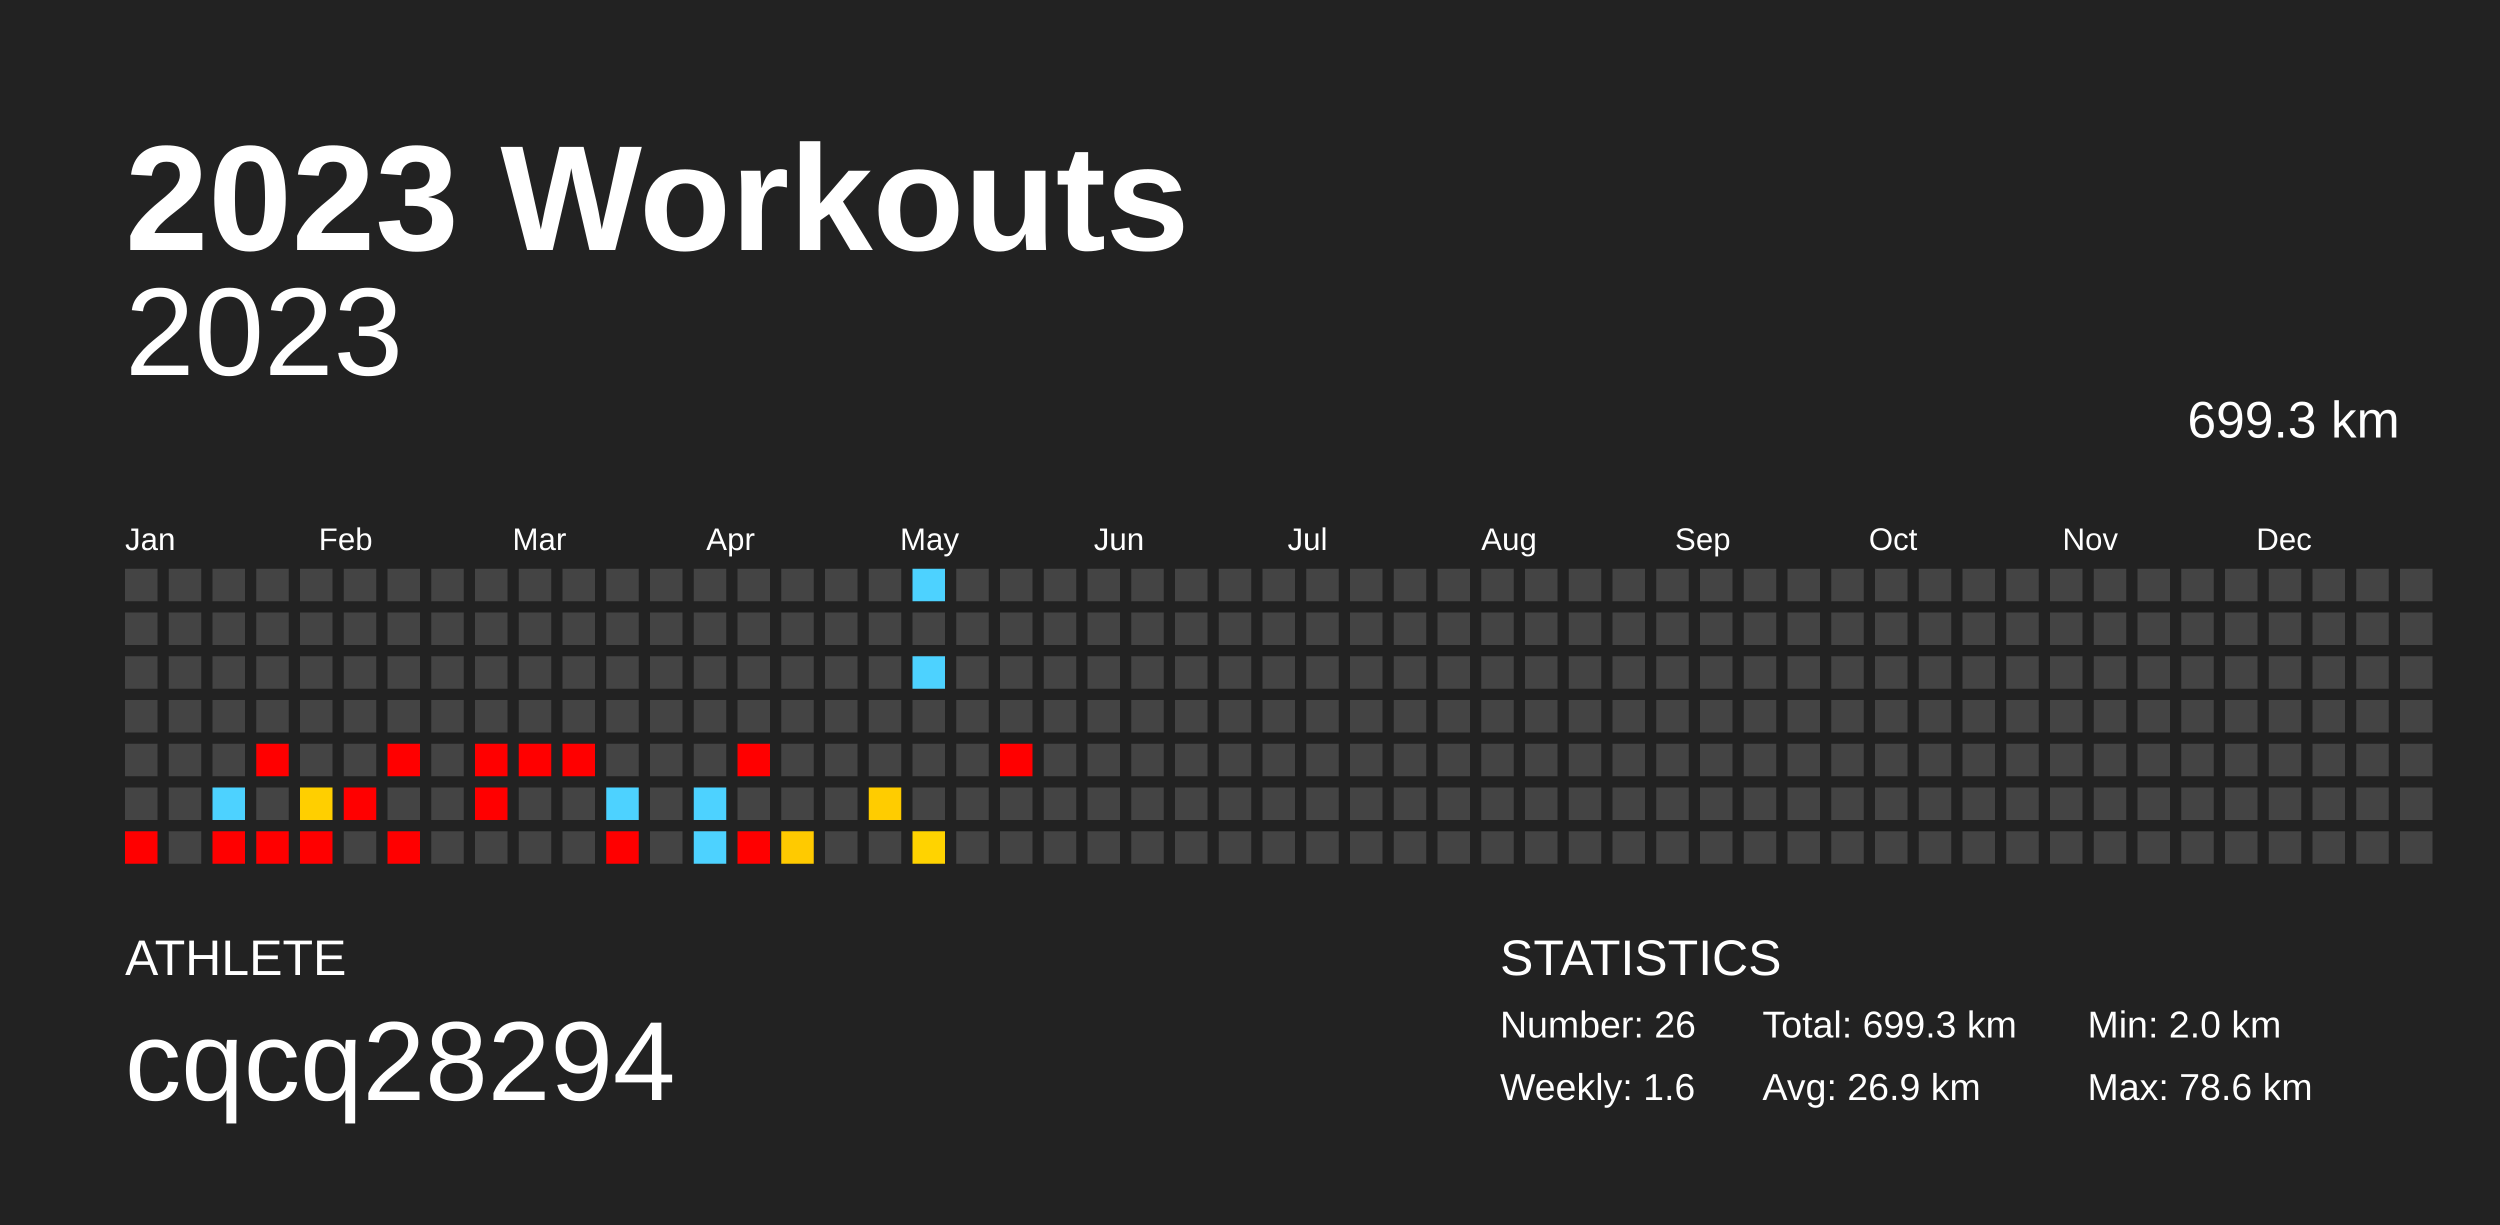
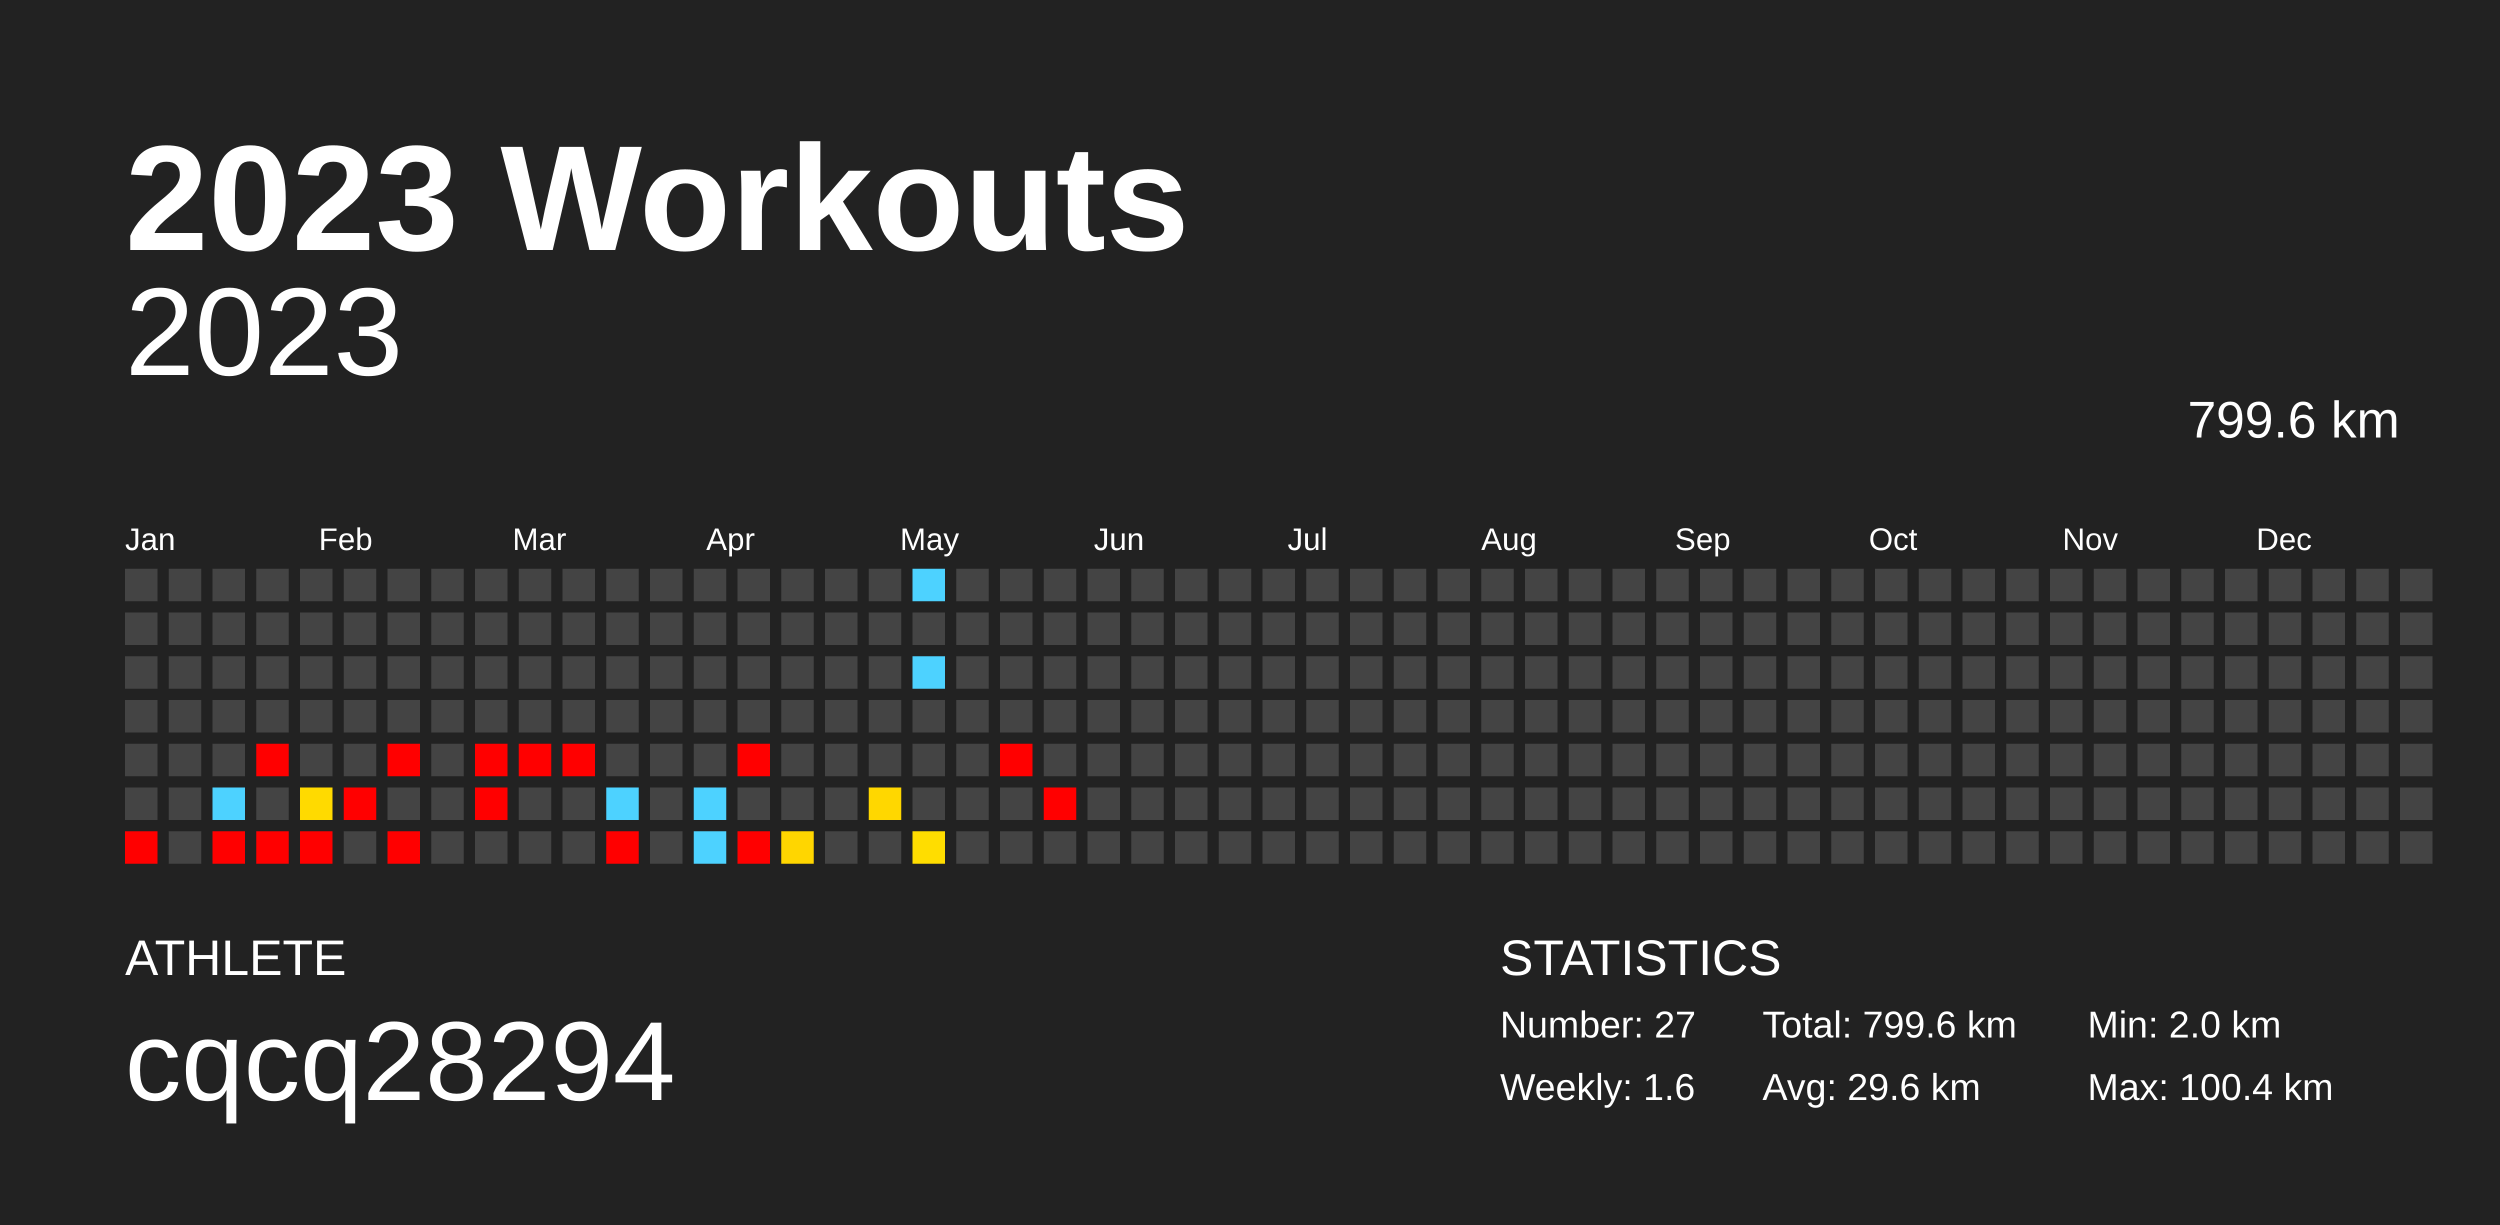
<svg xmlns="http://www.w3.org/2000/svg" baseProfile="full" height="98mm" version="1.1" viewBox="0,0,200,98" width="200mm">
  <defs />
  <rect fill="#222222" height="98" width="200" x="0" y="0" />
  <text fill="#FFFFFF" style="font-size:12px; font-family:Arial; font-weight:bold;" x="10" y="20">2023 Workouts</text>
  <text fill="#FFFFFF" style="font-size:4px; font-family:Arial" x="10" y="78">ATHLETE</text>
  <text fill="#FFFFFF" style="font-size:9px; font-family:Arial" x="10" y="88">cqcq28294</text>
  <text fill="#FFFFFF" style="font-size:4px; font-family:Arial" x="120" y="78">STATISTICS</text>
-   <text fill="#FFFFFF" style="font-size:3px; font-family:Arial" x="120" y="83">Number: 26</text>
+   <text fill="#FFFFFF" style="font-size:3px; font-family:Arial" x="120" y="83">Number: 27</text>
  <text fill="#FFFFFF" style="font-size:3px; font-family:Arial" x="120" y="88">Weekly: 1.6</text>
-   <text fill="#FFFFFF" style="font-size:3px; font-family:Arial" x="141" y="83">Total: 699.3 km</text>
-   <text fill="#FFFFFF" style="font-size:3px; font-family:Arial" x="141" y="88">Avg: 26.9 km</text>
+   <text fill="#FFFFFF" style="font-size:3px; font-family:Arial" x="141" y="83">Total: 799.6 km</text>
+   <text fill="#FFFFFF" style="font-size:3px; font-family:Arial" x="141" y="88">Avg: 29.6 km</text>
  <text fill="#FFFFFF" style="font-size:3px; font-family:Arial" x="167" y="83">Min: 2.0 km</text>
-   <text fill="#FFFFFF" style="font-size:3px; font-family:Arial" x="167" y="88">Max: 78.6 km</text>
+   <text fill="#FFFFFF" style="font-size:3px; font-family:Arial" x="167" y="88">Max: 100.4 km</text>
  <text alignment-baseline="hanging" fill="#FFFFFF" style="font-size:10.0px; font-family:Arial;" x="10" y="30">2023</text>
-   <text alignment-baseline="hanging" fill="#FFFFFF" style="font-size:4.125px; font-family:Arial;" x="175" y="35">699.3 km</text>
+   <text alignment-baseline="hanging" fill="#FFFFFF" style="font-size:4.125px; font-family:Arial;" x="175" y="35">799.6 km</text>
  <text fill="#FFFFFF" style="font-size:2.5px; font-family:Arial" x="10.0" y="44">Jan</text>
  <text fill="#FFFFFF" style="font-size:2.5px; font-family:Arial" x="25.5" y="44">Feb</text>
  <text fill="#FFFFFF" style="font-size:2.5px; font-family:Arial" x="41.0" y="44">Mar</text>
  <text fill="#FFFFFF" style="font-size:2.5px; font-family:Arial" x="56.5" y="44">Apr</text>
  <text fill="#FFFFFF" style="font-size:2.5px; font-family:Arial" x="72.0" y="44">May</text>
  <text fill="#FFFFFF" style="font-size:2.5px; font-family:Arial" x="87.5" y="44">Jun</text>
  <text fill="#FFFFFF" style="font-size:2.5px; font-family:Arial" x="103.0" y="44">Jul</text>
  <text fill="#FFFFFF" style="font-size:2.5px; font-family:Arial" x="118.5" y="44">Aug</text>
  <text fill="#FFFFFF" style="font-size:2.5px; font-family:Arial" x="134.0" y="44">Sep</text>
  <text fill="#FFFFFF" style="font-size:2.5px; font-family:Arial" x="149.5" y="44">Oct</text>
  <text fill="#FFFFFF" style="font-size:2.5px; font-family:Arial" x="165.0" y="44">Nov</text>
  <text fill="#FFFFFF" style="font-size:2.5px; font-family:Arial" x="180.5" y="44">Dec</text>
  <rect fill="#444444" height="2.6" width="2.6" x="10.0" y="45.5" />
  <rect fill="#444444" height="2.6" width="2.6" x="10.0" y="49.0" />
  <rect fill="#444444" height="2.6" width="2.6" x="10.0" y="52.5" />
  <rect fill="#444444" height="2.6" width="2.6" x="10.0" y="56.0" />
  <rect fill="#444444" height="2.6" width="2.6" x="10.0" y="59.5" />
  <rect fill="#444444" height="2.6" width="2.6" x="10.0" y="63.0" />
  <rect fill="red" height="2.6" width="2.6" x="10.0" y="66.5" />
  <rect fill="#444444" height="2.6" width="2.6" x="13.5" y="45.5" />
  <rect fill="#444444" height="2.6" width="2.6" x="13.5" y="49.0" />
  <rect fill="#444444" height="2.6" width="2.6" x="13.5" y="52.5" />
  <rect fill="#444444" height="2.6" width="2.6" x="13.5" y="56.0" />
  <rect fill="#444444" height="2.6" width="2.6" x="13.5" y="59.5" />
  <rect fill="#444444" height="2.6" width="2.6" x="13.5" y="63.0" />
  <rect fill="#444444" height="2.6" width="2.6" x="13.5" y="66.5" />
  <rect fill="#444444" height="2.6" width="2.6" x="17.0" y="45.5" />
  <rect fill="#444444" height="2.6" width="2.6" x="17.0" y="49.0" />
  <rect fill="#444444" height="2.6" width="2.6" x="17.0" y="52.5" />
  <rect fill="#444444" height="2.6" width="2.6" x="17.0" y="56.0" />
  <rect fill="#444444" height="2.6" width="2.6" x="17.0" y="59.5" />
  <rect fill="#4dd2ff" height="2.6" width="2.6" x="17.0" y="63.0" />
  <rect fill="red" height="2.6" width="2.6" x="17.0" y="66.5" />
  <rect fill="#444444" height="2.6" width="2.6" x="20.5" y="45.5" />
  <rect fill="#444444" height="2.6" width="2.6" x="20.5" y="49.0" />
  <rect fill="#444444" height="2.6" width="2.6" x="20.5" y="52.5" />
  <rect fill="#444444" height="2.6" width="2.6" x="20.5" y="56.0" />
  <rect fill="red" height="2.6" width="2.6" x="20.5" y="59.5" />
  <rect fill="#444444" height="2.6" width="2.6" x="20.5" y="63.0" />
  <rect fill="red" height="2.6" width="2.6" x="20.5" y="66.5" />
  <rect fill="#444444" height="2.6" width="2.6" x="24.0" y="45.5" />
  <rect fill="#444444" height="2.6" width="2.6" x="24.0" y="49.0" />
  <rect fill="#444444" height="2.6" width="2.6" x="24.0" y="52.5" />
  <rect fill="#444444" height="2.6" width="2.6" x="24.0" y="56.0" />
  <rect fill="#444444" height="2.6" width="2.6" x="24.0" y="59.5" />
-   <rect fill="#ffcf00" height="2.6" width="2.6" x="24.0" y="63.0" />
+   <rect fill="#ffda00" height="2.6" width="2.6" x="24.0" y="63.0" />
  <rect fill="red" height="2.6" width="2.6" x="24.0" y="66.5" />
  <rect fill="#444444" height="2.6" width="2.6" x="27.5" y="45.5" />
  <rect fill="#444444" height="2.6" width="2.6" x="27.5" y="49.0" />
  <rect fill="#444444" height="2.6" width="2.6" x="27.5" y="52.5" />
  <rect fill="#444444" height="2.6" width="2.6" x="27.5" y="56.0" />
  <rect fill="#444444" height="2.6" width="2.6" x="27.5" y="59.5" />
  <rect fill="red" height="2.6" width="2.6" x="27.5" y="63.0" />
  <rect fill="#444444" height="2.6" width="2.6" x="27.5" y="66.5" />
  <rect fill="#444444" height="2.6" width="2.6" x="31.0" y="45.5" />
  <rect fill="#444444" height="2.6" width="2.6" x="31.0" y="49.0" />
  <rect fill="#444444" height="2.6" width="2.6" x="31.0" y="52.5" />
  <rect fill="#444444" height="2.6" width="2.6" x="31.0" y="56.0" />
  <rect fill="red" height="2.6" width="2.6" x="31.0" y="59.5" />
  <rect fill="#444444" height="2.6" width="2.6" x="31.0" y="63.0" />
  <rect fill="red" height="2.6" width="2.6" x="31.0" y="66.5" />
  <rect fill="#444444" height="2.6" width="2.6" x="34.5" y="45.5" />
  <rect fill="#444444" height="2.6" width="2.6" x="34.5" y="49.0" />
  <rect fill="#444444" height="2.6" width="2.6" x="34.5" y="52.5" />
  <rect fill="#444444" height="2.6" width="2.6" x="34.5" y="56.0" />
  <rect fill="#444444" height="2.6" width="2.6" x="34.5" y="59.5" />
  <rect fill="#444444" height="2.6" width="2.6" x="34.5" y="63.0" />
  <rect fill="#444444" height="2.6" width="2.6" x="34.5" y="66.5" />
  <rect fill="#444444" height="2.6" width="2.6" x="38.0" y="45.5" />
  <rect fill="#444444" height="2.6" width="2.6" x="38.0" y="49.0" />
  <rect fill="#444444" height="2.6" width="2.6" x="38.0" y="52.5" />
  <rect fill="#444444" height="2.6" width="2.6" x="38.0" y="56.0" />
  <rect fill="red" height="2.6" width="2.6" x="38.0" y="59.5" />
  <rect fill="red" height="2.6" width="2.6" x="38.0" y="63.0" />
  <rect fill="#444444" height="2.6" width="2.6" x="38.0" y="66.5" />
  <rect fill="#444444" height="2.6" width="2.6" x="41.5" y="45.5" />
  <rect fill="#444444" height="2.6" width="2.6" x="41.5" y="49.0" />
  <rect fill="#444444" height="2.6" width="2.6" x="41.5" y="52.5" />
  <rect fill="#444444" height="2.6" width="2.6" x="41.5" y="56.0" />
  <rect fill="red" height="2.6" width="2.6" x="41.5" y="59.5" />
  <rect fill="#444444" height="2.6" width="2.6" x="41.5" y="63.0" />
  <rect fill="#444444" height="2.6" width="2.6" x="41.5" y="66.5" />
  <rect fill="#444444" height="2.6" width="2.6" x="45.0" y="45.5" />
  <rect fill="#444444" height="2.6" width="2.6" x="45.0" y="49.0" />
  <rect fill="#444444" height="2.6" width="2.6" x="45.0" y="52.5" />
  <rect fill="#444444" height="2.6" width="2.6" x="45.0" y="56.0" />
  <rect fill="red" height="2.6" width="2.6" x="45.0" y="59.5" />
  <rect fill="#444444" height="2.6" width="2.6" x="45.0" y="63.0" />
  <rect fill="#444444" height="2.6" width="2.6" x="45.0" y="66.5" />
  <rect fill="#444444" height="2.6" width="2.6" x="48.5" y="45.5" />
  <rect fill="#444444" height="2.6" width="2.6" x="48.5" y="49.0" />
  <rect fill="#444444" height="2.6" width="2.6" x="48.5" y="52.5" />
  <rect fill="#444444" height="2.6" width="2.6" x="48.5" y="56.0" />
  <rect fill="#444444" height="2.6" width="2.6" x="48.5" y="59.5" />
  <rect fill="#4dd2ff" height="2.6" width="2.6" x="48.5" y="63.0" />
  <rect fill="red" height="2.6" width="2.6" x="48.5" y="66.5" />
  <rect fill="#444444" height="2.6" width="2.6" x="52.0" y="45.5" />
  <rect fill="#444444" height="2.6" width="2.6" x="52.0" y="49.0" />
  <rect fill="#444444" height="2.6" width="2.6" x="52.0" y="52.5" />
  <rect fill="#444444" height="2.6" width="2.6" x="52.0" y="56.0" />
  <rect fill="#444444" height="2.6" width="2.6" x="52.0" y="59.5" />
  <rect fill="#444444" height="2.6" width="2.6" x="52.0" y="63.0" />
  <rect fill="#444444" height="2.6" width="2.6" x="52.0" y="66.5" />
  <rect fill="#444444" height="2.6" width="2.6" x="55.5" y="45.5" />
  <rect fill="#444444" height="2.6" width="2.6" x="55.5" y="49.0" />
  <rect fill="#444444" height="2.6" width="2.6" x="55.5" y="52.5" />
  <rect fill="#444444" height="2.6" width="2.6" x="55.5" y="56.0" />
  <rect fill="#444444" height="2.6" width="2.6" x="55.5" y="59.5" />
  <rect fill="#4dd2ff" height="2.6" width="2.6" x="55.5" y="63.0" />
  <rect fill="#4dd2ff" height="2.6" width="2.6" x="55.5" y="66.5" />
  <rect fill="#444444" height="2.6" width="2.6" x="59.0" y="45.5" />
  <rect fill="#444444" height="2.6" width="2.6" x="59.0" y="49.0" />
  <rect fill="#444444" height="2.6" width="2.6" x="59.0" y="52.5" />
  <rect fill="#444444" height="2.6" width="2.6" x="59.0" y="56.0" />
  <rect fill="red" height="2.6" width="2.6" x="59.0" y="59.5" />
  <rect fill="#444444" height="2.6" width="2.6" x="59.0" y="63.0" />
  <rect fill="red" height="2.6" width="2.6" x="59.0" y="66.5" />
  <rect fill="#444444" height="2.6" width="2.6" x="62.5" y="45.5" />
  <rect fill="#444444" height="2.6" width="2.6" x="62.5" y="49.0" />
  <rect fill="#444444" height="2.6" width="2.6" x="62.5" y="52.5" />
  <rect fill="#444444" height="2.6" width="2.6" x="62.5" y="56.0" />
  <rect fill="#444444" height="2.6" width="2.6" x="62.5" y="59.5" />
  <rect fill="#444444" height="2.6" width="2.6" x="62.5" y="63.0" />
-   <rect fill="#ffca00" height="2.6" width="2.6" x="62.5" y="66.5" />
+   <rect fill="#ffd600" height="2.6" width="2.6" x="62.5" y="66.5" />
  <rect fill="#444444" height="2.6" width="2.6" x="66.0" y="45.5" />
  <rect fill="#444444" height="2.6" width="2.6" x="66.0" y="49.0" />
  <rect fill="#444444" height="2.6" width="2.6" x="66.0" y="52.5" />
  <rect fill="#444444" height="2.6" width="2.6" x="66.0" y="56.0" />
  <rect fill="#444444" height="2.6" width="2.6" x="66.0" y="59.5" />
  <rect fill="#444444" height="2.6" width="2.6" x="66.0" y="63.0" />
  <rect fill="#444444" height="2.6" width="2.6" x="66.0" y="66.5" />
  <rect fill="#444444" height="2.6" width="2.6" x="69.5" y="45.5" />
  <rect fill="#444444" height="2.6" width="2.6" x="69.5" y="49.0" />
  <rect fill="#444444" height="2.6" width="2.6" x="69.5" y="52.5" />
  <rect fill="#444444" height="2.6" width="2.6" x="69.5" y="56.0" />
  <rect fill="#444444" height="2.6" width="2.6" x="69.5" y="59.5" />
-   <rect fill="#ffcc00" height="2.6" width="2.6" x="69.5" y="63.0" />
+   <rect fill="#ffd700" height="2.6" width="2.6" x="69.5" y="63.0" />
  <rect fill="#444444" height="2.6" width="2.6" x="69.5" y="66.5" />
  <rect fill="#4dd2ff" height="2.6" width="2.6" x="73.0" y="45.5" />
  <rect fill="#444444" height="2.6" width="2.6" x="73.0" y="49.0" />
  <rect fill="#4dd2ff" height="2.6" width="2.6" x="73.0" y="52.5" />
  <rect fill="#444444" height="2.6" width="2.6" x="73.0" y="56.0" />
  <rect fill="#444444" height="2.6" width="2.6" x="73.0" y="59.5" />
  <rect fill="#444444" height="2.6" width="2.6" x="73.0" y="63.0" />
-   <rect fill="#ffd300" height="2.6" width="2.6" x="73.0" y="66.5" />
+   <rect fill="#ffdd00" height="2.6" width="2.6" x="73.0" y="66.5" />
  <rect fill="#444444" height="2.6" width="2.6" x="76.5" y="45.5" />
  <rect fill="#444444" height="2.6" width="2.6" x="76.5" y="49.0" />
  <rect fill="#444444" height="2.6" width="2.6" x="76.5" y="52.5" />
  <rect fill="#444444" height="2.6" width="2.6" x="76.5" y="56.0" />
  <rect fill="#444444" height="2.6" width="2.6" x="76.5" y="59.5" />
  <rect fill="#444444" height="2.6" width="2.6" x="76.5" y="63.0" />
  <rect fill="#444444" height="2.6" width="2.6" x="76.5" y="66.5" />
  <rect fill="#444444" height="2.6" width="2.6" x="80.0" y="45.5" />
  <rect fill="#444444" height="2.6" width="2.6" x="80.0" y="49.0" />
  <rect fill="#444444" height="2.6" width="2.6" x="80.0" y="52.5" />
  <rect fill="#444444" height="2.6" width="2.6" x="80.0" y="56.0" />
  <rect fill="red" height="2.6" width="2.6" x="80.0" y="59.5" />
  <rect fill="#444444" height="2.6" width="2.6" x="80.0" y="63.0" />
  <rect fill="#444444" height="2.6" width="2.6" x="80.0" y="66.5" />
  <rect fill="#444444" height="2.6" width="2.6" x="83.5" y="45.5" />
  <rect fill="#444444" height="2.6" width="2.6" x="83.5" y="49.0" />
  <rect fill="#444444" height="2.6" width="2.6" x="83.5" y="52.5" />
  <rect fill="#444444" height="2.6" width="2.6" x="83.5" y="56.0" />
  <rect fill="#444444" height="2.6" width="2.6" x="83.5" y="59.5" />
-   <rect fill="#444444" height="2.6" width="2.6" x="83.5" y="63.0" />
+   <rect fill="red" height="2.6" width="2.6" x="83.5" y="63.0" />
  <rect fill="#444444" height="2.6" width="2.6" x="83.5" y="66.5" />
  <rect fill="#444444" height="2.6" width="2.6" x="87.0" y="45.5" />
  <rect fill="#444444" height="2.6" width="2.6" x="87.0" y="49.0" />
  <rect fill="#444444" height="2.6" width="2.6" x="87.0" y="52.5" />
  <rect fill="#444444" height="2.6" width="2.6" x="87.0" y="56.0" />
  <rect fill="#444444" height="2.6" width="2.6" x="87.0" y="59.5" />
  <rect fill="#444444" height="2.6" width="2.6" x="87.0" y="63.0" />
  <rect fill="#444444" height="2.6" width="2.6" x="87.0" y="66.5" />
  <rect fill="#444444" height="2.6" width="2.6" x="90.5" y="45.5" />
  <rect fill="#444444" height="2.6" width="2.6" x="90.5" y="49.0" />
  <rect fill="#444444" height="2.6" width="2.6" x="90.5" y="52.5" />
  <rect fill="#444444" height="2.6" width="2.6" x="90.5" y="56.0" />
  <rect fill="#444444" height="2.6" width="2.6" x="90.5" y="59.5" />
  <rect fill="#444444" height="2.6" width="2.6" x="90.5" y="63.0" />
  <rect fill="#444444" height="2.6" width="2.6" x="90.5" y="66.5" />
  <rect fill="#444444" height="2.6" width="2.6" x="94.0" y="45.5" />
  <rect fill="#444444" height="2.6" width="2.6" x="94.0" y="49.0" />
  <rect fill="#444444" height="2.6" width="2.6" x="94.0" y="52.5" />
  <rect fill="#444444" height="2.6" width="2.6" x="94.0" y="56.0" />
  <rect fill="#444444" height="2.6" width="2.6" x="94.0" y="59.5" />
  <rect fill="#444444" height="2.6" width="2.6" x="94.0" y="63.0" />
  <rect fill="#444444" height="2.6" width="2.6" x="94.0" y="66.5" />
  <rect fill="#444444" height="2.6" width="2.6" x="97.5" y="45.5" />
  <rect fill="#444444" height="2.6" width="2.6" x="97.5" y="49.0" />
  <rect fill="#444444" height="2.6" width="2.6" x="97.5" y="52.5" />
  <rect fill="#444444" height="2.6" width="2.6" x="97.5" y="56.0" />
  <rect fill="#444444" height="2.6" width="2.6" x="97.5" y="59.5" />
  <rect fill="#444444" height="2.6" width="2.6" x="97.5" y="63.0" />
  <rect fill="#444444" height="2.6" width="2.6" x="97.5" y="66.5" />
  <rect fill="#444444" height="2.6" width="2.6" x="101.0" y="45.5" />
  <rect fill="#444444" height="2.6" width="2.6" x="101.0" y="49.0" />
  <rect fill="#444444" height="2.6" width="2.6" x="101.0" y="52.5" />
  <rect fill="#444444" height="2.6" width="2.6" x="101.0" y="56.0" />
  <rect fill="#444444" height="2.6" width="2.6" x="101.0" y="59.5" />
  <rect fill="#444444" height="2.6" width="2.6" x="101.0" y="63.0" />
  <rect fill="#444444" height="2.6" width="2.6" x="101.0" y="66.5" />
  <rect fill="#444444" height="2.6" width="2.6" x="104.5" y="45.5" />
  <rect fill="#444444" height="2.6" width="2.6" x="104.5" y="49.0" />
  <rect fill="#444444" height="2.6" width="2.6" x="104.5" y="52.5" />
  <rect fill="#444444" height="2.6" width="2.6" x="104.5" y="56.0" />
  <rect fill="#444444" height="2.6" width="2.6" x="104.5" y="59.5" />
  <rect fill="#444444" height="2.6" width="2.6" x="104.5" y="63.0" />
  <rect fill="#444444" height="2.6" width="2.6" x="104.5" y="66.5" />
  <rect fill="#444444" height="2.6" width="2.6" x="108.0" y="45.5" />
  <rect fill="#444444" height="2.6" width="2.6" x="108.0" y="49.0" />
  <rect fill="#444444" height="2.6" width="2.6" x="108.0" y="52.5" />
  <rect fill="#444444" height="2.6" width="2.6" x="108.0" y="56.0" />
  <rect fill="#444444" height="2.6" width="2.6" x="108.0" y="59.5" />
  <rect fill="#444444" height="2.6" width="2.6" x="108.0" y="63.0" />
  <rect fill="#444444" height="2.6" width="2.6" x="108.0" y="66.5" />
  <rect fill="#444444" height="2.6" width="2.6" x="111.5" y="45.5" />
  <rect fill="#444444" height="2.6" width="2.6" x="111.5" y="49.0" />
  <rect fill="#444444" height="2.6" width="2.6" x="111.5" y="52.5" />
  <rect fill="#444444" height="2.6" width="2.6" x="111.5" y="56.0" />
  <rect fill="#444444" height="2.6" width="2.6" x="111.5" y="59.5" />
  <rect fill="#444444" height="2.6" width="2.6" x="111.5" y="63.0" />
  <rect fill="#444444" height="2.6" width="2.6" x="111.5" y="66.5" />
  <rect fill="#444444" height="2.6" width="2.6" x="115.0" y="45.5" />
  <rect fill="#444444" height="2.6" width="2.6" x="115.0" y="49.0" />
  <rect fill="#444444" height="2.6" width="2.6" x="115.0" y="52.5" />
  <rect fill="#444444" height="2.6" width="2.6" x="115.0" y="56.0" />
  <rect fill="#444444" height="2.6" width="2.6" x="115.0" y="59.5" />
  <rect fill="#444444" height="2.6" width="2.6" x="115.0" y="63.0" />
  <rect fill="#444444" height="2.6" width="2.6" x="115.0" y="66.5" />
  <rect fill="#444444" height="2.6" width="2.6" x="118.5" y="45.5" />
  <rect fill="#444444" height="2.6" width="2.6" x="118.5" y="49.0" />
  <rect fill="#444444" height="2.6" width="2.6" x="118.5" y="52.5" />
  <rect fill="#444444" height="2.6" width="2.6" x="118.5" y="56.0" />
  <rect fill="#444444" height="2.6" width="2.6" x="118.5" y="59.5" />
  <rect fill="#444444" height="2.6" width="2.6" x="118.5" y="63.0" />
  <rect fill="#444444" height="2.6" width="2.6" x="118.5" y="66.5" />
  <rect fill="#444444" height="2.6" width="2.6" x="122.0" y="45.5" />
  <rect fill="#444444" height="2.6" width="2.6" x="122.0" y="49.0" />
  <rect fill="#444444" height="2.6" width="2.6" x="122.0" y="52.5" />
  <rect fill="#444444" height="2.6" width="2.6" x="122.0" y="56.0" />
  <rect fill="#444444" height="2.6" width="2.6" x="122.0" y="59.5" />
  <rect fill="#444444" height="2.6" width="2.6" x="122.0" y="63.0" />
  <rect fill="#444444" height="2.6" width="2.6" x="122.0" y="66.5" />
  <rect fill="#444444" height="2.6" width="2.6" x="125.5" y="45.5" />
  <rect fill="#444444" height="2.6" width="2.6" x="125.5" y="49.0" />
  <rect fill="#444444" height="2.6" width="2.6" x="125.5" y="52.5" />
  <rect fill="#444444" height="2.6" width="2.6" x="125.5" y="56.0" />
  <rect fill="#444444" height="2.6" width="2.6" x="125.5" y="59.5" />
  <rect fill="#444444" height="2.6" width="2.6" x="125.5" y="63.0" />
  <rect fill="#444444" height="2.6" width="2.6" x="125.5" y="66.5" />
  <rect fill="#444444" height="2.6" width="2.6" x="129.0" y="45.5" />
  <rect fill="#444444" height="2.6" width="2.6" x="129.0" y="49.0" />
  <rect fill="#444444" height="2.6" width="2.6" x="129.0" y="52.5" />
  <rect fill="#444444" height="2.6" width="2.6" x="129.0" y="56.0" />
  <rect fill="#444444" height="2.6" width="2.6" x="129.0" y="59.5" />
  <rect fill="#444444" height="2.6" width="2.6" x="129.0" y="63.0" />
  <rect fill="#444444" height="2.6" width="2.6" x="129.0" y="66.5" />
  <rect fill="#444444" height="2.6" width="2.6" x="132.5" y="45.5" />
  <rect fill="#444444" height="2.6" width="2.6" x="132.5" y="49.0" />
  <rect fill="#444444" height="2.6" width="2.6" x="132.5" y="52.5" />
  <rect fill="#444444" height="2.6" width="2.6" x="132.5" y="56.0" />
  <rect fill="#444444" height="2.6" width="2.6" x="132.5" y="59.5" />
  <rect fill="#444444" height="2.6" width="2.6" x="132.5" y="63.0" />
  <rect fill="#444444" height="2.6" width="2.6" x="132.5" y="66.5" />
  <rect fill="#444444" height="2.6" width="2.6" x="136.0" y="45.5" />
  <rect fill="#444444" height="2.6" width="2.6" x="136.0" y="49.0" />
  <rect fill="#444444" height="2.6" width="2.6" x="136.0" y="52.5" />
  <rect fill="#444444" height="2.6" width="2.6" x="136.0" y="56.0" />
  <rect fill="#444444" height="2.6" width="2.6" x="136.0" y="59.5" />
  <rect fill="#444444" height="2.6" width="2.6" x="136.0" y="63.0" />
  <rect fill="#444444" height="2.6" width="2.6" x="136.0" y="66.5" />
  <rect fill="#444444" height="2.6" width="2.6" x="139.5" y="45.5" />
  <rect fill="#444444" height="2.6" width="2.6" x="139.5" y="49.0" />
  <rect fill="#444444" height="2.6" width="2.6" x="139.5" y="52.5" />
  <rect fill="#444444" height="2.6" width="2.6" x="139.5" y="56.0" />
  <rect fill="#444444" height="2.6" width="2.6" x="139.5" y="59.5" />
  <rect fill="#444444" height="2.6" width="2.6" x="139.5" y="63.0" />
  <rect fill="#444444" height="2.6" width="2.6" x="139.5" y="66.5" />
  <rect fill="#444444" height="2.6" width="2.6" x="143.0" y="45.5" />
  <rect fill="#444444" height="2.6" width="2.6" x="143.0" y="49.0" />
  <rect fill="#444444" height="2.6" width="2.6" x="143.0" y="52.5" />
  <rect fill="#444444" height="2.6" width="2.6" x="143.0" y="56.0" />
  <rect fill="#444444" height="2.6" width="2.6" x="143.0" y="59.5" />
  <rect fill="#444444" height="2.6" width="2.6" x="143.0" y="63.0" />
  <rect fill="#444444" height="2.6" width="2.6" x="143.0" y="66.5" />
  <rect fill="#444444" height="2.6" width="2.6" x="146.5" y="45.5" />
  <rect fill="#444444" height="2.6" width="2.6" x="146.5" y="49.0" />
  <rect fill="#444444" height="2.6" width="2.6" x="146.5" y="52.5" />
  <rect fill="#444444" height="2.6" width="2.6" x="146.5" y="56.0" />
  <rect fill="#444444" height="2.6" width="2.6" x="146.5" y="59.5" />
  <rect fill="#444444" height="2.6" width="2.6" x="146.5" y="63.0" />
  <rect fill="#444444" height="2.6" width="2.6" x="146.5" y="66.5" />
  <rect fill="#444444" height="2.6" width="2.6" x="150.0" y="45.5" />
  <rect fill="#444444" height="2.6" width="2.6" x="150.0" y="49.0" />
  <rect fill="#444444" height="2.6" width="2.6" x="150.0" y="52.5" />
  <rect fill="#444444" height="2.6" width="2.6" x="150.0" y="56.0" />
  <rect fill="#444444" height="2.6" width="2.6" x="150.0" y="59.5" />
  <rect fill="#444444" height="2.6" width="2.6" x="150.0" y="63.0" />
  <rect fill="#444444" height="2.6" width="2.6" x="150.0" y="66.5" />
  <rect fill="#444444" height="2.6" width="2.6" x="153.5" y="45.5" />
  <rect fill="#444444" height="2.6" width="2.6" x="153.5" y="49.0" />
  <rect fill="#444444" height="2.6" width="2.6" x="153.5" y="52.5" />
  <rect fill="#444444" height="2.6" width="2.6" x="153.5" y="56.0" />
  <rect fill="#444444" height="2.6" width="2.6" x="153.5" y="59.5" />
  <rect fill="#444444" height="2.6" width="2.6" x="153.5" y="63.0" />
  <rect fill="#444444" height="2.6" width="2.6" x="153.5" y="66.5" />
  <rect fill="#444444" height="2.6" width="2.6" x="157.0" y="45.5" />
  <rect fill="#444444" height="2.6" width="2.6" x="157.0" y="49.0" />
  <rect fill="#444444" height="2.6" width="2.6" x="157.0" y="52.5" />
  <rect fill="#444444" height="2.6" width="2.6" x="157.0" y="56.0" />
  <rect fill="#444444" height="2.6" width="2.6" x="157.0" y="59.5" />
  <rect fill="#444444" height="2.6" width="2.6" x="157.0" y="63.0" />
  <rect fill="#444444" height="2.6" width="2.6" x="157.0" y="66.5" />
  <rect fill="#444444" height="2.6" width="2.6" x="160.5" y="45.5" />
  <rect fill="#444444" height="2.6" width="2.6" x="160.5" y="49.0" />
  <rect fill="#444444" height="2.6" width="2.6" x="160.5" y="52.5" />
  <rect fill="#444444" height="2.6" width="2.6" x="160.5" y="56.0" />
  <rect fill="#444444" height="2.6" width="2.6" x="160.5" y="59.5" />
  <rect fill="#444444" height="2.6" width="2.6" x="160.5" y="63.0" />
  <rect fill="#444444" height="2.6" width="2.6" x="160.5" y="66.5" />
  <rect fill="#444444" height="2.6" width="2.6" x="164.0" y="45.5" />
  <rect fill="#444444" height="2.6" width="2.6" x="164.0" y="49.0" />
  <rect fill="#444444" height="2.6" width="2.6" x="164.0" y="52.5" />
  <rect fill="#444444" height="2.6" width="2.6" x="164.0" y="56.0" />
  <rect fill="#444444" height="2.6" width="2.6" x="164.0" y="59.5" />
  <rect fill="#444444" height="2.6" width="2.6" x="164.0" y="63.0" />
  <rect fill="#444444" height="2.6" width="2.6" x="164.0" y="66.5" />
  <rect fill="#444444" height="2.6" width="2.6" x="167.5" y="45.5" />
  <rect fill="#444444" height="2.6" width="2.6" x="167.5" y="49.0" />
  <rect fill="#444444" height="2.6" width="2.6" x="167.5" y="52.5" />
  <rect fill="#444444" height="2.6" width="2.6" x="167.5" y="56.0" />
  <rect fill="#444444" height="2.6" width="2.6" x="167.5" y="59.5" />
  <rect fill="#444444" height="2.6" width="2.6" x="167.5" y="63.0" />
  <rect fill="#444444" height="2.6" width="2.6" x="167.5" y="66.5" />
  <rect fill="#444444" height="2.6" width="2.6" x="171.0" y="45.5" />
  <rect fill="#444444" height="2.6" width="2.6" x="171.0" y="49.0" />
  <rect fill="#444444" height="2.6" width="2.6" x="171.0" y="52.5" />
  <rect fill="#444444" height="2.6" width="2.6" x="171.0" y="56.0" />
  <rect fill="#444444" height="2.6" width="2.6" x="171.0" y="59.5" />
  <rect fill="#444444" height="2.6" width="2.6" x="171.0" y="63.0" />
  <rect fill="#444444" height="2.6" width="2.6" x="171.0" y="66.5" />
  <rect fill="#444444" height="2.6" width="2.6" x="174.5" y="45.5" />
  <rect fill="#444444" height="2.6" width="2.6" x="174.5" y="49.0" />
  <rect fill="#444444" height="2.6" width="2.6" x="174.5" y="52.5" />
  <rect fill="#444444" height="2.6" width="2.6" x="174.5" y="56.0" />
  <rect fill="#444444" height="2.6" width="2.6" x="174.5" y="59.5" />
  <rect fill="#444444" height="2.6" width="2.6" x="174.5" y="63.0" />
  <rect fill="#444444" height="2.6" width="2.6" x="174.5" y="66.5" />
  <rect fill="#444444" height="2.6" width="2.6" x="178.0" y="45.5" />
  <rect fill="#444444" height="2.6" width="2.6" x="178.0" y="49.0" />
  <rect fill="#444444" height="2.6" width="2.6" x="178.0" y="52.5" />
  <rect fill="#444444" height="2.6" width="2.6" x="178.0" y="56.0" />
  <rect fill="#444444" height="2.6" width="2.6" x="178.0" y="59.5" />
  <rect fill="#444444" height="2.6" width="2.6" x="178.0" y="63.0" />
  <rect fill="#444444" height="2.6" width="2.6" x="178.0" y="66.5" />
  <rect fill="#444444" height="2.6" width="2.6" x="181.5" y="45.5" />
  <rect fill="#444444" height="2.6" width="2.6" x="181.5" y="49.0" />
  <rect fill="#444444" height="2.6" width="2.6" x="181.5" y="52.5" />
  <rect fill="#444444" height="2.6" width="2.6" x="181.5" y="56.0" />
  <rect fill="#444444" height="2.6" width="2.6" x="181.5" y="59.5" />
  <rect fill="#444444" height="2.6" width="2.6" x="181.5" y="63.0" />
  <rect fill="#444444" height="2.6" width="2.6" x="181.5" y="66.5" />
  <rect fill="#444444" height="2.6" width="2.6" x="185.0" y="45.5" />
  <rect fill="#444444" height="2.6" width="2.6" x="185.0" y="49.0" />
  <rect fill="#444444" height="2.6" width="2.6" x="185.0" y="52.5" />
  <rect fill="#444444" height="2.6" width="2.6" x="185.0" y="56.0" />
  <rect fill="#444444" height="2.6" width="2.6" x="185.0" y="59.5" />
  <rect fill="#444444" height="2.6" width="2.6" x="185.0" y="63.0" />
  <rect fill="#444444" height="2.6" width="2.6" x="185.0" y="66.5" />
  <rect fill="#444444" height="2.6" width="2.6" x="188.5" y="45.5" />
  <rect fill="#444444" height="2.6" width="2.6" x="188.5" y="49.0" />
  <rect fill="#444444" height="2.6" width="2.6" x="188.5" y="52.5" />
  <rect fill="#444444" height="2.6" width="2.6" x="188.5" y="56.0" />
  <rect fill="#444444" height="2.6" width="2.6" x="188.5" y="59.5" />
  <rect fill="#444444" height="2.6" width="2.6" x="188.5" y="63.0" />
  <rect fill="#444444" height="2.6" width="2.6" x="188.5" y="66.5" />
  <rect fill="#444444" height="2.6" width="2.6" x="192.0" y="45.5" />
  <rect fill="#444444" height="2.6" width="2.6" x="192.0" y="49.0" />
  <rect fill="#444444" height="2.6" width="2.6" x="192.0" y="52.5" />
  <rect fill="#444444" height="2.6" width="2.6" x="192.0" y="56.0" />
  <rect fill="#444444" height="2.6" width="2.6" x="192.0" y="59.5" />
  <rect fill="#444444" height="2.6" width="2.6" x="192.0" y="63.0" />
  <rect fill="#444444" height="2.6" width="2.6" x="192.0" y="66.5" />
</svg>
